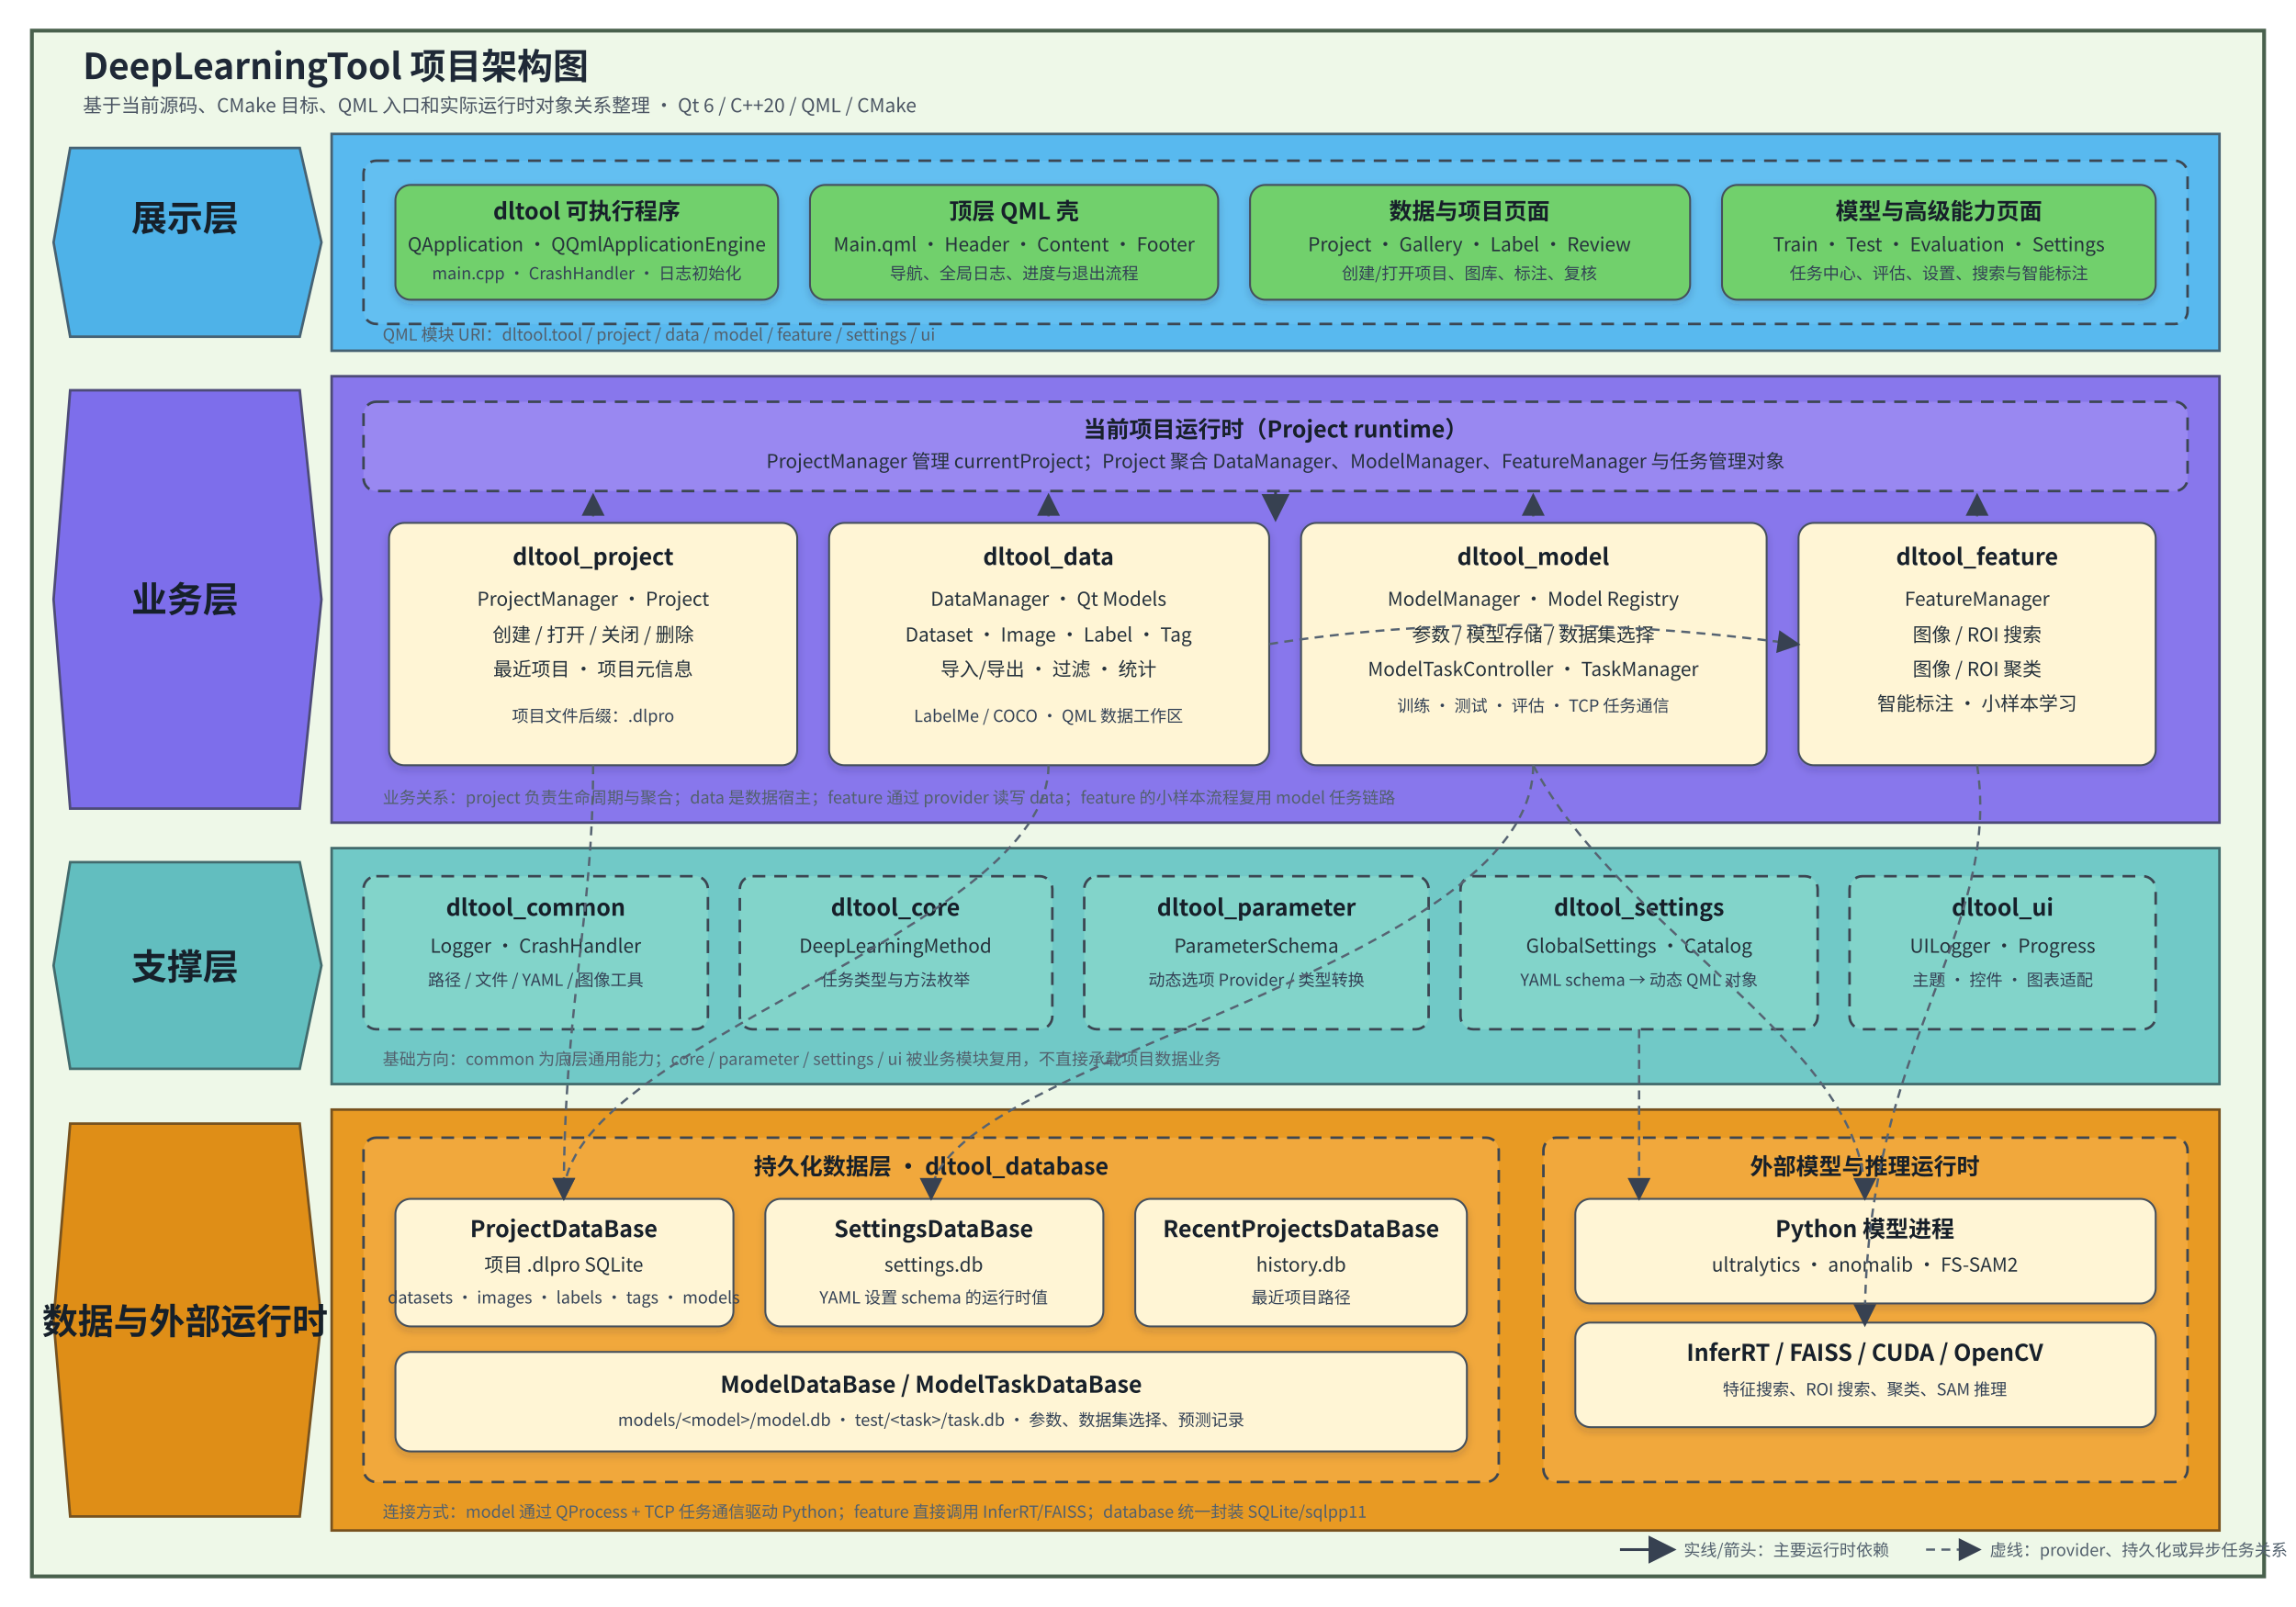
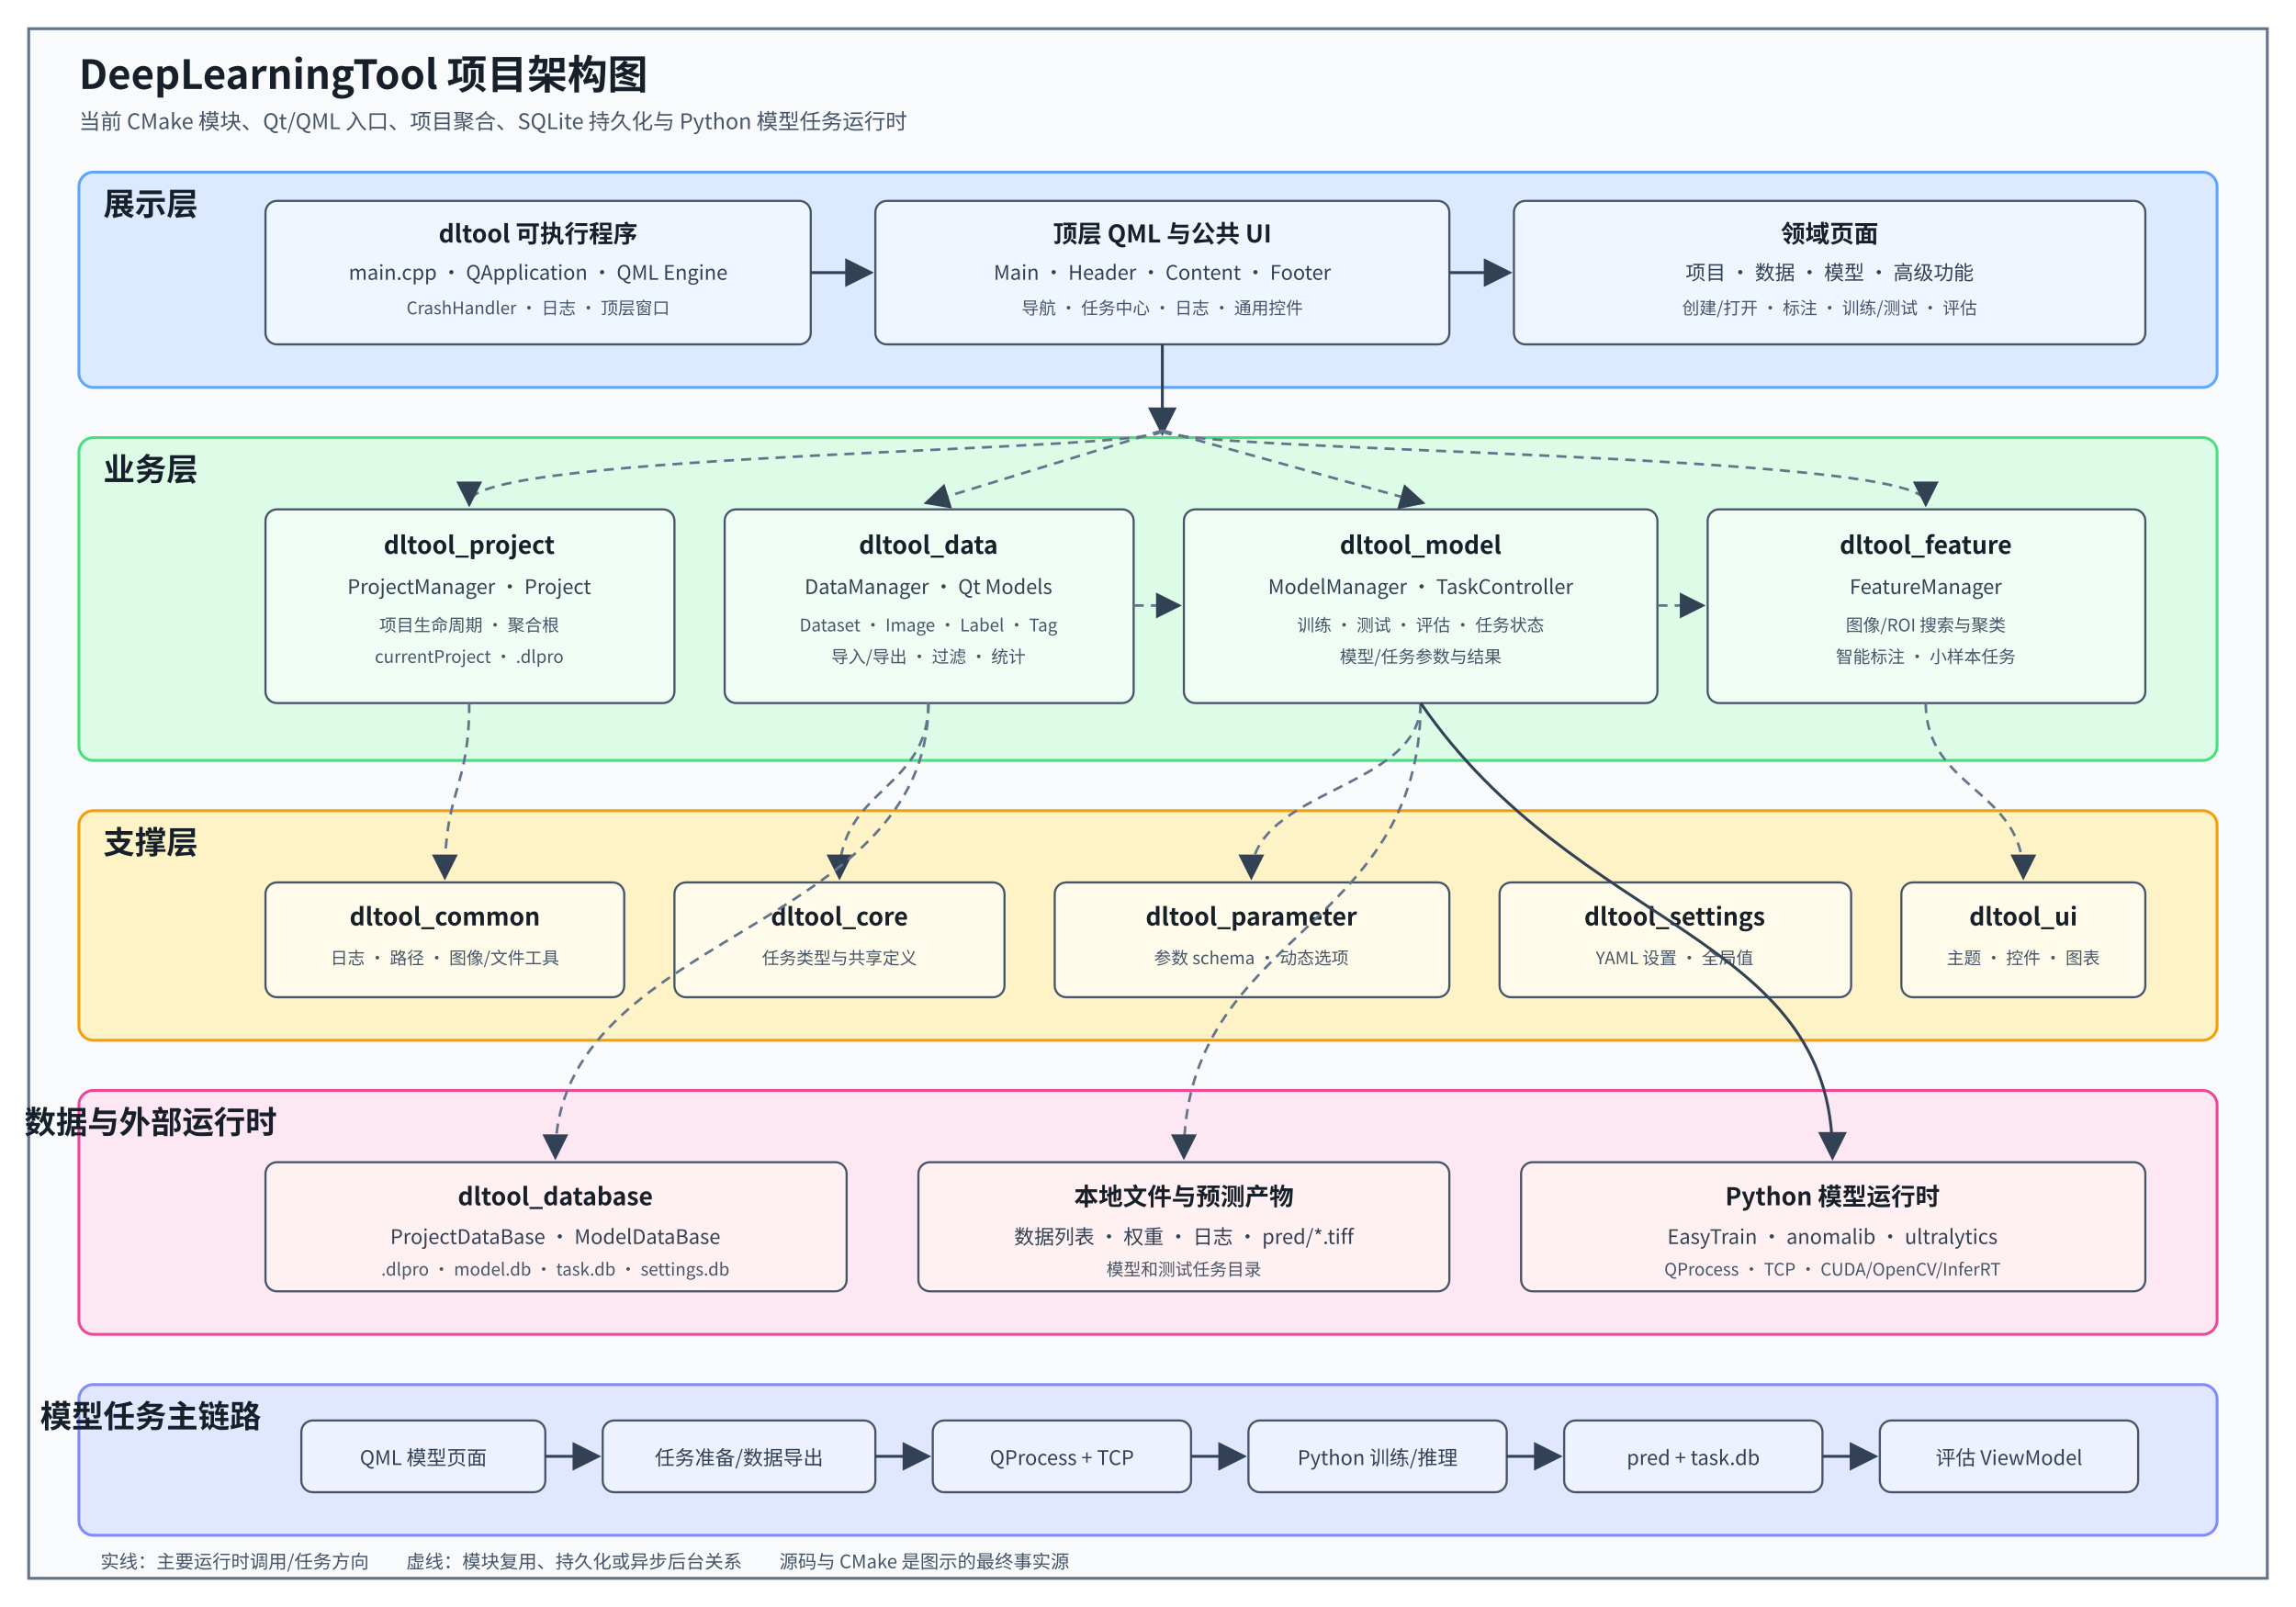
- <svg xmlns="http://www.w3.org/2000/svg" width="1800" height="1260" viewBox="0 0 1800 1260">
+ <svg xmlns="http://www.w3.org/2000/svg" width="1600" height="1120" viewBox="0 0 1600 1120" role="img" aria-labelledby="title desc">
  <defs>
    <marker id="arrow" markerWidth="10" markerHeight="10" refX="8" refY="5" orient="auto" markerUnits="strokeWidth">
-       <path d="M 0 0 L 10 5 L 0 10 z" fill="#374151" />
+       <path d="M 0 0 L 10 5 L 0 10 z" fill="#334155" />
    </marker>
-     <filter id="shadow" x="-10%" y="-10%" width="120%" height="130%">
-       <feDropShadow dx="0" dy="3" stdDeviation="3" flood-color="#203040" flood-opacity="0.18" />
-     </filter>
    <style>
-       .title { font: 700 28px "Microsoft YaHei", "Noto Sans CJK SC", sans-serif; fill: #1f2937; }
-       .subtitle { font: 15px "Microsoft YaHei", "Noto Sans CJK SC", sans-serif; fill: #4b5563; }
-       .layer { font: 700 28px "Microsoft YaHei", "Noto Sans CJK SC", sans-serif; fill: #16202a; text-anchor: middle; }
-       .module { font: 700 18px "Microsoft YaHei", "Noto Sans CJK SC", sans-serif; fill: #17202a; text-anchor: middle; }
-       .body { font: 15px "Microsoft YaHei", "Noto Sans CJK SC", sans-serif; fill: #26323c; text-anchor: middle; }
-       .body-small { font: 13px "Microsoft YaHei", "Noto Sans CJK SC", sans-serif; fill: #334155; text-anchor: middle; }
-       .note { font: 13px "Microsoft YaHei", "Noto Sans CJK SC", sans-serif; fill: #52606d; }
-       .box { stroke: #44505c; stroke-width: 1.5; rx: 12; filter: url(#shadow); }
-       .group { stroke: #3c4652; stroke-width: 2; stroke-dasharray: 10 7; rx: 10; }
-       .flow { stroke: #374151; stroke-width: 2.2; fill: none; marker-end: url(#arrow); }
-       .flow-soft { stroke: #566372; stroke-width: 1.8; stroke-dasharray: 7 5; fill: none; marker-end: url(#arrow); }
+       .title { font: 700 28px "Microsoft YaHei", "Noto Sans CJK SC", sans-serif; fill: #17202a; }
+       .subtitle { font: 15px "Microsoft YaHei", "Noto Sans CJK SC", sans-serif; fill: #475569; }
+       .band-title { font: 700 22px "Microsoft YaHei", "Noto Sans CJK SC", sans-serif; fill: #17202a; text-anchor: middle; }
+       .module { font: 700 17px "Microsoft YaHei", "Noto Sans CJK SC", sans-serif; fill: #17202a; text-anchor: middle; }
+       .body { font: 14px "Microsoft YaHei", "Noto Sans CJK SC", sans-serif; fill: #334155; text-anchor: middle; }
+       .small { font: 12px "Microsoft YaHei", "Noto Sans CJK SC", sans-serif; fill: #475569; text-anchor: middle; }
+       .note { font: 13px "Microsoft YaHei", "Noto Sans CJK SC", sans-serif; fill: #475569; }
+       .box { stroke: #475569; stroke-width: 1.5; rx: 8; }
+       .flow { stroke: #334155; stroke-width: 2; fill: none; marker-end: url(#arrow); }
+       .flow-soft { stroke: #64748b; stroke-width: 1.8; stroke-dasharray: 7 5; fill: none; marker-end: url(#arrow); }
+       .group { stroke: #64748b; stroke-width: 1.5; stroke-dasharray: 8 6; fill: none; rx: 8; }
    </style>
  </defs>
-   <rect x="25" y="24" width="1750" height="1212" fill="#eef8e8" stroke="#49614d" stroke-width="3" />
-   <text x="65" y="62" class="title">DeepLearningTool 项目架构图</text>
-   <text x="65" y="88" class="subtitle">基于当前源码、CMake 目标、QML 入口和实际运行时对象关系整理 · Qt 6 / C++20 / QML / CMake</text>
-   <rect x="260" y="105" width="1480" height="170" fill="#58b9ef" stroke="#466273" stroke-width="2" />
-   <polygon points="55,116 235,116 252,190 235,264 55,264 42,190" fill="#4eb2e8" stroke="#466273" stroke-width="2" />
-   <text x="145" y="181" class="layer">展示层</text>
-   <rect x="285" y="126" width="1430" height="128" class="group" fill="#63bff1" />
-   <rect x="310" y="145" width="300" height="90" class="box" fill="#71d06c" />
-   <text x="460" y="172" class="module">dltool 可执行程序</text>
-   <text x="460" y="197" class="body">QApplication · QQmlApplicationEngine</text>
-   <text x="460" y="219" class="body-small">main.cpp · CrashHandler · 日志初始化</text>
-   <rect x="635" y="145" width="320" height="90" class="box" fill="#71d06c" />
-   <text x="795" y="172" class="module">顶层 QML 壳</text>
-   <text x="795" y="197" class="body">Main.qml · Header · Content · Footer</text>
-   <text x="795" y="219" class="body-small">导航、全局日志、进度与退出流程</text>
-   <rect x="980" y="145" width="345" height="90" class="box" fill="#71d06c" />
-   <text x="1152" y="172" class="module">数据与项目页面</text>
-   <text x="1152" y="197" class="body">Project · Gallery · Label · Review</text>
-   <text x="1152" y="219" class="body-small">创建/打开项目、图库、标注、复核</text>
-   <rect x="1350" y="145" width="340" height="90" class="box" fill="#71d06c" />
-   <text x="1520" y="172" class="module">模型与高级能力页面</text>
-   <text x="1520" y="197" class="body">Train · Test · Evaluation · Settings</text>
-   <text x="1520" y="219" class="body-small">任务中心、评估、设置、搜索与智能标注</text>
-   <text x="300" y="267" class="note">QML 模块 URI：dltool.tool / project / data / model / feature / settings / ui</text>
-   <rect x="260" y="295" width="1480" height="350" fill="#8877ec" stroke="#4d4b78" stroke-width="2" />
-   <polygon points="55,306 235,306 252,470 235,634 55,634 42,470" fill="#7d6eeb" stroke="#4d4b78" stroke-width="2" />
-   <text x="145" y="480" class="layer">业务层</text>
-   <rect x="285" y="315" width="1430" height="70" class="group" fill="#9988f1" />
-   <text x="1000" y="343" class="module">当前项目运行时（Project runtime）</text>
-   <text x="1000" y="367" class="body">ProjectManager 管理 currentProject；Project 聚合 DataManager、ModelManager、FeatureManager 与任务管理对象</text>
-   <path d="M 1000 385 L 1000 405" class="flow" />
-   <rect x="305" y="410" width="320" height="190" class="box" fill="#fff5d5" />
-   <text x="465" y="443" class="module">dltool_project</text>
-   <text x="465" y="475" class="body">ProjectManager · Project</text>
-   <text x="465" y="503" class="body">创建 / 打开 / 关闭 / 删除</text>
-   <text x="465" y="530" class="body">最近项目 · 项目元信息</text>
-   <text x="465" y="566" class="body-small">项目文件后缀：.dlpro</text>
-   <rect x="650" y="410" width="345" height="190" class="box" fill="#fff5d5" />
-   <text x="822" y="443" class="module">dltool_data</text>
-   <text x="822" y="475" class="body">DataManager · Qt Models</text>
-   <text x="822" y="503" class="body">Dataset · Image · Label · Tag</text>
-   <text x="822" y="530" class="body">导入/导出 · 过滤 · 统计</text>
-   <text x="822" y="566" class="body-small">LabelMe / COCO · QML 数据工作区</text>
-   <rect x="1020" y="410" width="365" height="190" class="box" fill="#fff5d5" />
-   <text x="1202" y="443" class="module">dltool_model</text>
-   <text x="1202" y="475" class="body">ModelManager · Model Registry</text>
-   <text x="1202" y="503" class="body">参数 / 模型存储 / 数据集选择</text>
-   <text x="1202" y="530" class="body">ModelTaskController · TaskManager</text>
-   <text x="1202" y="558" class="body-small">训练 · 测试 · 评估 · TCP 任务通信</text>
-   <rect x="1410" y="410" width="280" height="190" class="box" fill="#fff5d5" />
-   <text x="1550" y="443" class="module">dltool_feature</text>
-   <text x="1550" y="475" class="body">FeatureManager</text>
-   <text x="1550" y="503" class="body">图像 / ROI 搜索</text>
-   <text x="1550" y="530" class="body">图像 / ROI 聚类</text>
-   <text x="1550" y="557" class="body">智能标注 · 小样本学习</text>
-   <text x="300" y="630" class="note">业务关系：project 负责生命周期与聚合；data 是数据宿主；feature 通过 provider 读写 data；feature 的小样本流程复用 model 任务链路</text>
-   <path d="M 465 405 L 465 390" class="flow-soft" />
-   <path d="M 822 405 L 822 390" class="flow-soft" />
-   <path d="M 1202 405 L 1202 390" class="flow-soft" />
-   <path d="M 1550 405 L 1550 390" class="flow-soft" />
-   <path d="M 995 505 C 1120 485, 1260 485, 1408 505" class="flow-soft" />
-   <rect x="260" y="665" width="1480" height="185" fill="#71c9c7" stroke="#426b6d" stroke-width="2" />
-   <polygon points="55,676 235,676 252,757 235,838 55,838 42,757" fill="#62bebf" stroke="#426b6d" stroke-width="2" />
-   <text x="145" y="768" class="layer">支撑层</text>
-   <rect x="285" y="687" width="270" height="120" class="group" fill="#82d4ca" />
-   <text x="420" y="718" class="module">dltool_common</text>
-   <text x="420" y="747" class="body">Logger · CrashHandler</text>
-   <text x="420" y="773" class="body-small">路径 / 文件 / YAML / 图像工具</text>
-   <rect x="580" y="687" width="245" height="120" class="group" fill="#82d4ca" />
-   <text x="702" y="718" class="module">dltool_core</text>
-   <text x="702" y="747" class="body">DeepLearningMethod</text>
-   <text x="702" y="773" class="body-small">任务类型与方法枚举</text>
-   <rect x="850" y="687" width="270" height="120" class="group" fill="#82d4ca" />
-   <text x="985" y="718" class="module">dltool_parameter</text>
-   <text x="985" y="747" class="body">ParameterSchema</text>
-   <text x="985" y="773" class="body-small">动态选项 Provider / 类型转换</text>
-   <rect x="1145" y="687" width="280" height="120" class="group" fill="#82d4ca" />
-   <text x="1285" y="718" class="module">dltool_settings</text>
-   <text x="1285" y="747" class="body">GlobalSettings · Catalog</text>
-   <text x="1285" y="773" class="body-small">YAML schema → 动态 QML 对象</text>
-   <rect x="1450" y="687" width="240" height="120" class="group" fill="#82d4ca" />
-   <text x="1570" y="718" class="module">dltool_ui</text>
-   <text x="1570" y="747" class="body">UILogger · Progress</text>
-   <text x="1570" y="773" class="body-small">主题 · 控件 · 图表适配</text>
-   <text x="300" y="835" class="note">基础方向：common 为底层通用能力；core / parameter / settings / ui 被业务模块复用，不直接承载项目数据业务</text>
-   <rect x="260" y="870" width="1480" height="330" fill="#e89a23" stroke="#77521f" stroke-width="2" />
-   <polygon points="55,881 235,881 252,1035 235,1189 55,1189 42,1035" fill="#df8e17" stroke="#77521f" stroke-width="2" />
-   <text x="145" y="1046" class="layer">数据与外部运行时</text>
-   <rect x="285" y="892" width="890" height="270" class="group" fill="#f1a83c" />
-   <text x="730" y="921" class="module">持久化数据层 · dltool_database</text>
-   <rect x="310" y="940" width="265" height="100" class="box" fill="#fff5d5" />
-   <text x="442" y="970" class="module">ProjectDataBase</text>
-   <text x="442" y="997" class="body">项目 .dlpro SQLite</text>
-   <text x="442" y="1022" class="body-small">datasets · images · labels · tags · models</text>
-   <rect x="600" y="940" width="265" height="100" class="box" fill="#fff5d5" />
-   <text x="732" y="970" class="module">SettingsDataBase</text>
-   <text x="732" y="997" class="body">settings.db</text>
-   <text x="732" y="1022" class="body-small">YAML 设置 schema 的运行时值</text>
-   <rect x="890" y="940" width="260" height="100" class="box" fill="#fff5d5" />
-   <text x="1020" y="970" class="module">RecentProjectsDataBase</text>
-   <text x="1020" y="997" class="body">history.db</text>
-   <text x="1020" y="1022" class="body-small">最近项目路径</text>
-   <rect x="310" y="1060" width="840" height="78" class="box" fill="#fff5d5" />
-   <text x="730" y="1092" class="module">ModelDataBase / ModelTaskDataBase</text>
-   <text x="730" y="1118" class="body-small">models/&lt;model&gt;/model.db · test/&lt;task&gt;/task.db · 参数、数据集选择、预测记录</text>
-   <rect x="1210" y="892" width="505" height="270" class="group" fill="#f1a83c" />
-   <text x="1462" y="921" class="module">外部模型与推理运行时</text>
-   <rect x="1235" y="940" width="455" height="82" class="box" fill="#fff5d5" />
-   <text x="1462" y="970" class="module">Python 模型进程</text>
-   <text x="1462" y="997" class="body">ultralytics · anomalib · FS-SAM2</text>
-   <rect x="1235" y="1037" width="455" height="82" class="box" fill="#fff5d5" />
-   <text x="1462" y="1067" class="module">InferRT / FAISS / CUDA / OpenCV</text>
-   <text x="1462" y="1094" class="body-small">特征搜索、ROI 搜索、聚类、SAM 推理</text>
-   <text x="300" y="1190" class="note">连接方式：model 通过 QProcess + TCP 任务通信驱动 Python；feature 直接调用 InferRT/FAISS；database 统一封装 SQLite/sqlpp11</text>
-   <path d="M 465 600 C 465 720, 442 790, 442 938" class="flow-soft" />
-   <path d="M 822 600 C 822 730, 442 820, 442 938" class="flow-soft" />
-   <path d="M 1202 600 C 1202 760, 730 835, 730 938" class="flow-soft" />
-   <path d="M 1285 807 L 1285 938" class="flow-soft" />
-   <path d="M 1202 600 C 1270 730, 1462 820, 1462 938" class="flow-soft" />
-   <path d="M 1550 600 C 1570 730, 1462 820, 1462 1037" class="flow-soft" />
-   <line x1="1270" y1="1215" x2="1310" y2="1215" class="flow" />
-   <text x="1320" y="1220" class="note">实线/箭头：主要运行时依赖</text>
-   <line x1="1510" y1="1215" x2="1550" y2="1215" class="flow-soft" />
-   <text x="1560" y="1220" class="note">虚线：provider、持久化或异步任务关系</text>
+   <rect x="20" y="20" width="1560" height="1080" fill="#f8fafc" stroke="#64748b" stroke-width="2" />
+   <text x="55" y="62" class="title">DeepLearningTool 项目架构图</text>
+   <text x="55" y="90" class="subtitle">当前 CMake 模块、Qt/QML 入口、项目聚合、SQLite 持久化与 Python 模型任务运行时</text>
+   <rect x="55" y="120" width="1490" height="150" fill="#dbeafe" stroke="#60a5fa" stroke-width="2" rx="10" />
+   <text x="105" y="150" class="band-title">展示层</text>
+   <rect x="185" y="140" width="380" height="100" class="box" fill="#eff6ff" />
+   <text x="375" y="169" class="module">dltool 可执行程序</text>
+   <text x="375" y="195" class="body">main.cpp · QApplication · QML Engine</text>
+   <text x="375" y="219" class="small">CrashHandler · 日志 · 顶层窗口</text>
+   <rect x="610" y="140" width="400" height="100" class="box" fill="#eff6ff" />
+   <text x="810" y="169" class="module">顶层 QML 与公共 UI</text>
+   <text x="810" y="195" class="body">Main · Header · Content · Footer</text>
+   <text x="810" y="219" class="small">导航 · 任务中心 · 日志 · 通用控件</text>
+   <rect x="1055" y="140" width="440" height="100" class="box" fill="#eff6ff" />
+   <text x="1275" y="169" class="module">领域页面</text>
+   <text x="1275" y="195" class="body">项目 · 数据 · 模型 · 高级功能</text>
+   <text x="1275" y="219" class="small">创建/打开 · 标注 · 训练/测试 · 评估</text>
+   <path d="M 565 190 L 605 190" class="flow" />
+   <path d="M 1010 190 L 1050 190" class="flow" />
+   <rect x="55" y="305" width="1490" height="225" fill="#dcfce7" stroke="#4ade80" stroke-width="2" rx="10" />
+   <text x="105" y="335" class="band-title">业务层</text>
+   <rect x="185" y="355" width="285" height="135" class="box" fill="#f0fdf4" />
+   <text x="327" y="386" class="module">dltool_project</text>
+   <text x="327" y="414" class="body">ProjectManager · Project</text>
+   <text x="327" y="440" class="small">项目生命周期 · 聚合根</text>
+   <text x="327" y="462" class="small">currentProject · .dlpro</text>
+   <rect x="505" y="355" width="285" height="135" class="box" fill="#f0fdf4" />
+   <text x="647" y="386" class="module">dltool_data</text>
+   <text x="647" y="414" class="body">DataManager · Qt Models</text>
+   <text x="647" y="440" class="small">Dataset · Image · Label · Tag</text>
+   <text x="647" y="462" class="small">导入/导出 · 过滤 · 统计</text>
+   <rect x="825" y="355" width="330" height="135" class="box" fill="#f0fdf4" />
+   <text x="990" y="386" class="module">dltool_model</text>
+   <text x="990" y="414" class="body">ModelManager · TaskController</text>
+   <text x="990" y="440" class="small">训练 · 测试 · 评估 · 任务状态</text>
+   <text x="990" y="462" class="small">模型/任务参数与结果</text>
+   <rect x="1190" y="355" width="305" height="135" class="box" fill="#f0fdf4" />
+   <text x="1342" y="386" class="module">dltool_feature</text>
+   <text x="1342" y="414" class="body">FeatureManager</text>
+   <text x="1342" y="440" class="small">图像/ROI 搜索与聚类</text>
+   <text x="1342" y="462" class="small">智能标注 · 小样本任务</text>
+   <path d="M 810 240 L 810 300" class="flow" />
+   <path d="M 810 300 C 810 315, 327 315, 327 350" class="flow-soft" />
+   <path d="M 810 300 L 647 350" class="flow-soft" />
+   <path d="M 810 300 L 990 350" class="flow-soft" />
+   <path d="M 810 300 C 810 315, 1342 315, 1342 350" class="flow-soft" />
+   <path d="M 790 422 L 820 422" class="flow-soft" />
+   <path d="M 1155 422 L 1185 422" class="flow-soft" />
+   <rect x="55" y="565" width="1490" height="160" fill="#fef3c7" stroke="#f59e0b" stroke-width="2" rx="10" />
+   <text x="105" y="595" class="band-title">支撑层</text>
+   <rect x="185" y="615" width="250" height="80" class="box" fill="#fffbeb" />
+   <text x="310" y="645" class="module">dltool_common</text>
+   <text x="310" y="672" class="small">日志 · 路径 · 图像/文件工具</text>
+   <rect x="470" y="615" width="230" height="80" class="box" fill="#fffbeb" />
+   <text x="585" y="645" class="module">dltool_core</text>
+   <text x="585" y="672" class="small">任务类型与共享定义</text>
+   <rect x="735" y="615" width="275" height="80" class="box" fill="#fffbeb" />
+   <text x="872" y="645" class="module">dltool_parameter</text>
+   <text x="872" y="672" class="small">参数 schema · 动态选项</text>
+   <rect x="1045" y="615" width="245" height="80" class="box" fill="#fffbeb" />
+   <text x="1167" y="645" class="module">dltool_settings</text>
+   <text x="1167" y="672" class="small">YAML 设置 · 全局值</text>
+   <rect x="1325" y="615" width="170" height="80" class="box" fill="#fffbeb" />
+   <text x="1410" y="645" class="module">dltool_ui</text>
+   <text x="1410" y="672" class="small">主题 · 控件 · 图表</text>
+   <path d="M 327 490 C 327 550, 310 550, 310 610" class="flow-soft" />
+   <path d="M 647 490 C 647 550, 585 550, 585 610" class="flow-soft" />
+   <path d="M 990 490 C 990 550, 872 550, 872 610" class="flow-soft" />
+   <path d="M 1342 490 C 1342 550, 1410 550, 1410 610" class="flow-soft" />
+   <rect x="55" y="760" width="1490" height="170" fill="#fce7f3" stroke="#ec4899" stroke-width="2" rx="10" />
+   <text x="105" y="790" class="band-title">数据与外部运行时</text>
+   <rect x="185" y="810" width="405" height="90" class="box" fill="#fff1f2" />
+   <text x="387" y="840" class="module">dltool_database</text>
+   <text x="387" y="867" class="body">ProjectDataBase · ModelDataBase</text>
+   <text x="387" y="889" class="small">.dlpro · model.db · task.db · settings.db</text>
+   <rect x="640" y="810" width="370" height="90" class="box" fill="#fff1f2" />
+   <text x="825" y="840" class="module">本地文件与预测产物</text>
+   <text x="825" y="867" class="body">数据列表 · 权重 · 日志 · pred/*.tiff</text>
+   <text x="825" y="889" class="small">模型和测试任务目录</text>
+   <rect x="1060" y="810" width="435" height="90" class="box" fill="#fff1f2" />
+   <text x="1277" y="840" class="module">Python 模型运行时</text>
+   <text x="1277" y="867" class="body">EasyTrain · anomalib · ultralytics</text>
+   <text x="1277" y="889" class="small">QProcess · TCP · CUDA/OpenCV/InferRT</text>
+   <path d="M 647 490 C 647 650, 387 650, 387 805" class="flow-soft" />
+   <path d="M 990 490 C 990 650, 825 650, 825 805" class="flow-soft" />
+   <path d="M 990 490 C 1100 650, 1277 650, 1277 805" class="flow" />
+   <rect x="55" y="965" width="1490" height="105" fill="#e0e7ff" stroke="#818cf8" stroke-width="2" rx="10" />
+   <text x="105" y="995" class="band-title">模型任务主链路</text>
+   <rect x="210" y="990" width="170" height="50" class="box" fill="#eef2ff" />
+   <text x="295" y="1021" class="body">QML 模型页面</text>
+   <rect x="420" y="990" width="190" height="50" class="box" fill="#eef2ff" />
+   <text x="515" y="1021" class="body">任务准备/数据导出</text>
+   <rect x="650" y="990" width="180" height="50" class="box" fill="#eef2ff" />
+   <text x="740" y="1021" class="body">QProcess + TCP</text>
+   <rect x="870" y="990" width="180" height="50" class="box" fill="#eef2ff" />
+   <text x="960" y="1021" class="body">Python 训练/推理</text>
+   <rect x="1090" y="990" width="180" height="50" class="box" fill="#eef2ff" />
+   <text x="1180" y="1021" class="body">pred + task.db</text>
+   <rect x="1310" y="990" width="180" height="50" class="box" fill="#eef2ff" />
+   <text x="1400" y="1021" class="body">评估 ViewModel</text>
+   <path d="M 380 1015 L 415 1015" class="flow" />
+   <path d="M 610 1015 L 645 1015" class="flow" />
+   <path d="M 830 1015 L 865 1015" class="flow" />
+   <path d="M 1050 1015 L 1085 1015" class="flow" />
+   <path d="M 1270 1015 L 1305 1015" class="flow" />
+   <text x="70" y="1093" class="note">实线：主要运行时调用/任务方向　　虚线：模块复用、持久化或异步后台关系　　源码与 CMake 是图示的最终事实源</text>
</svg>
